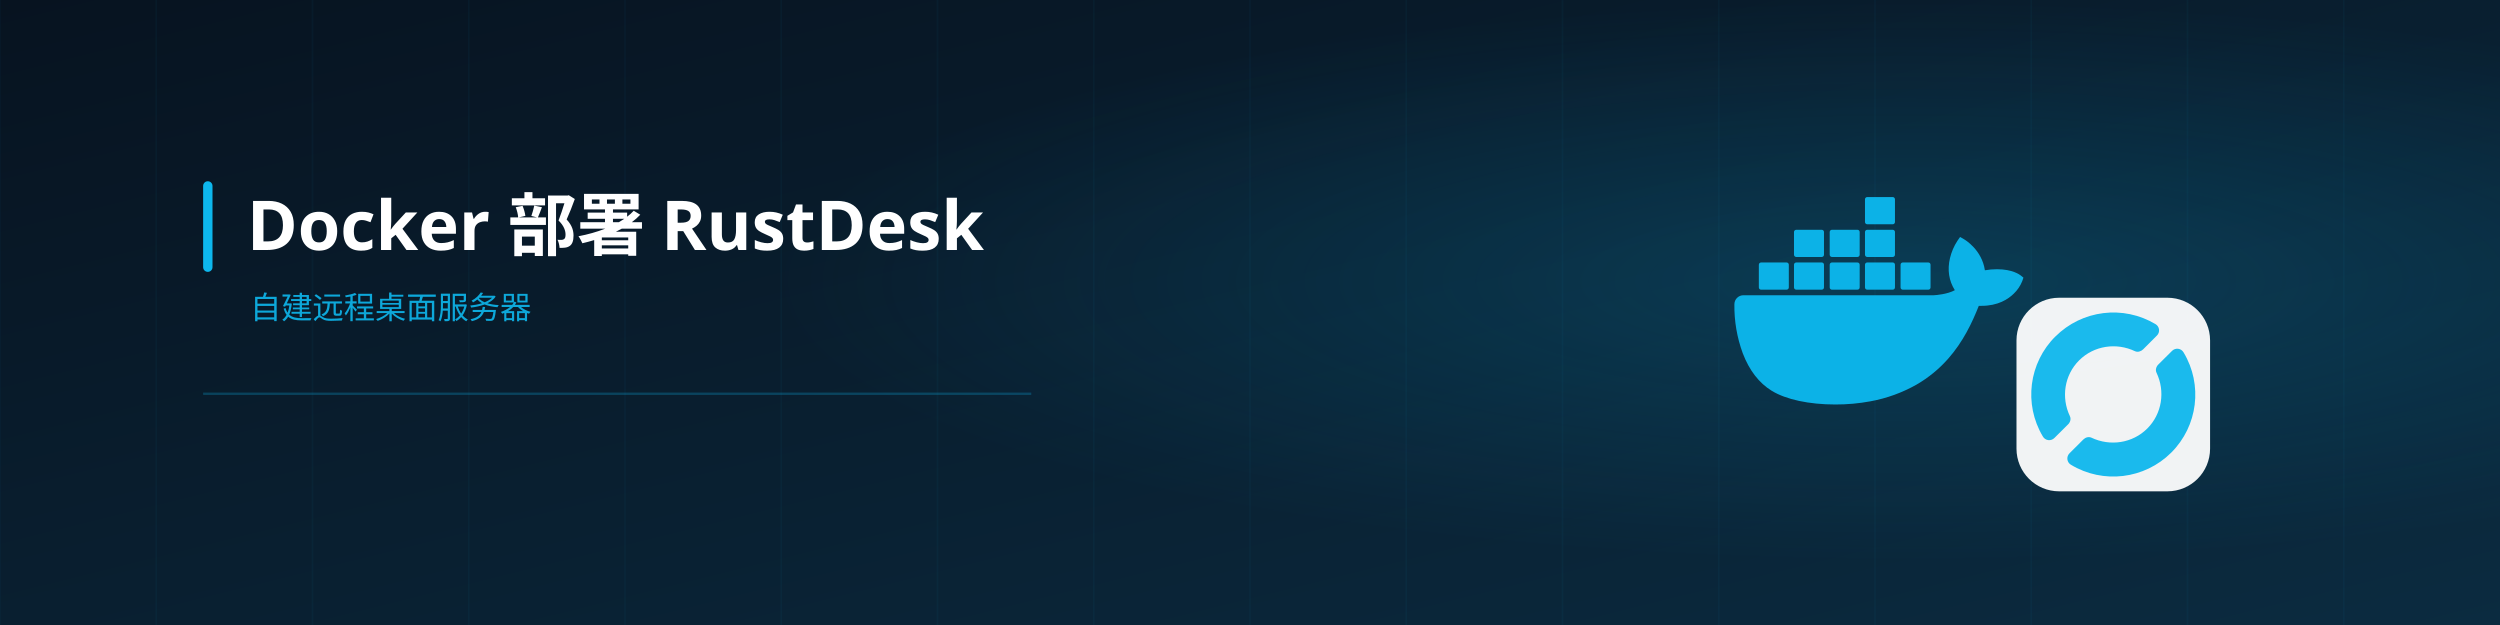
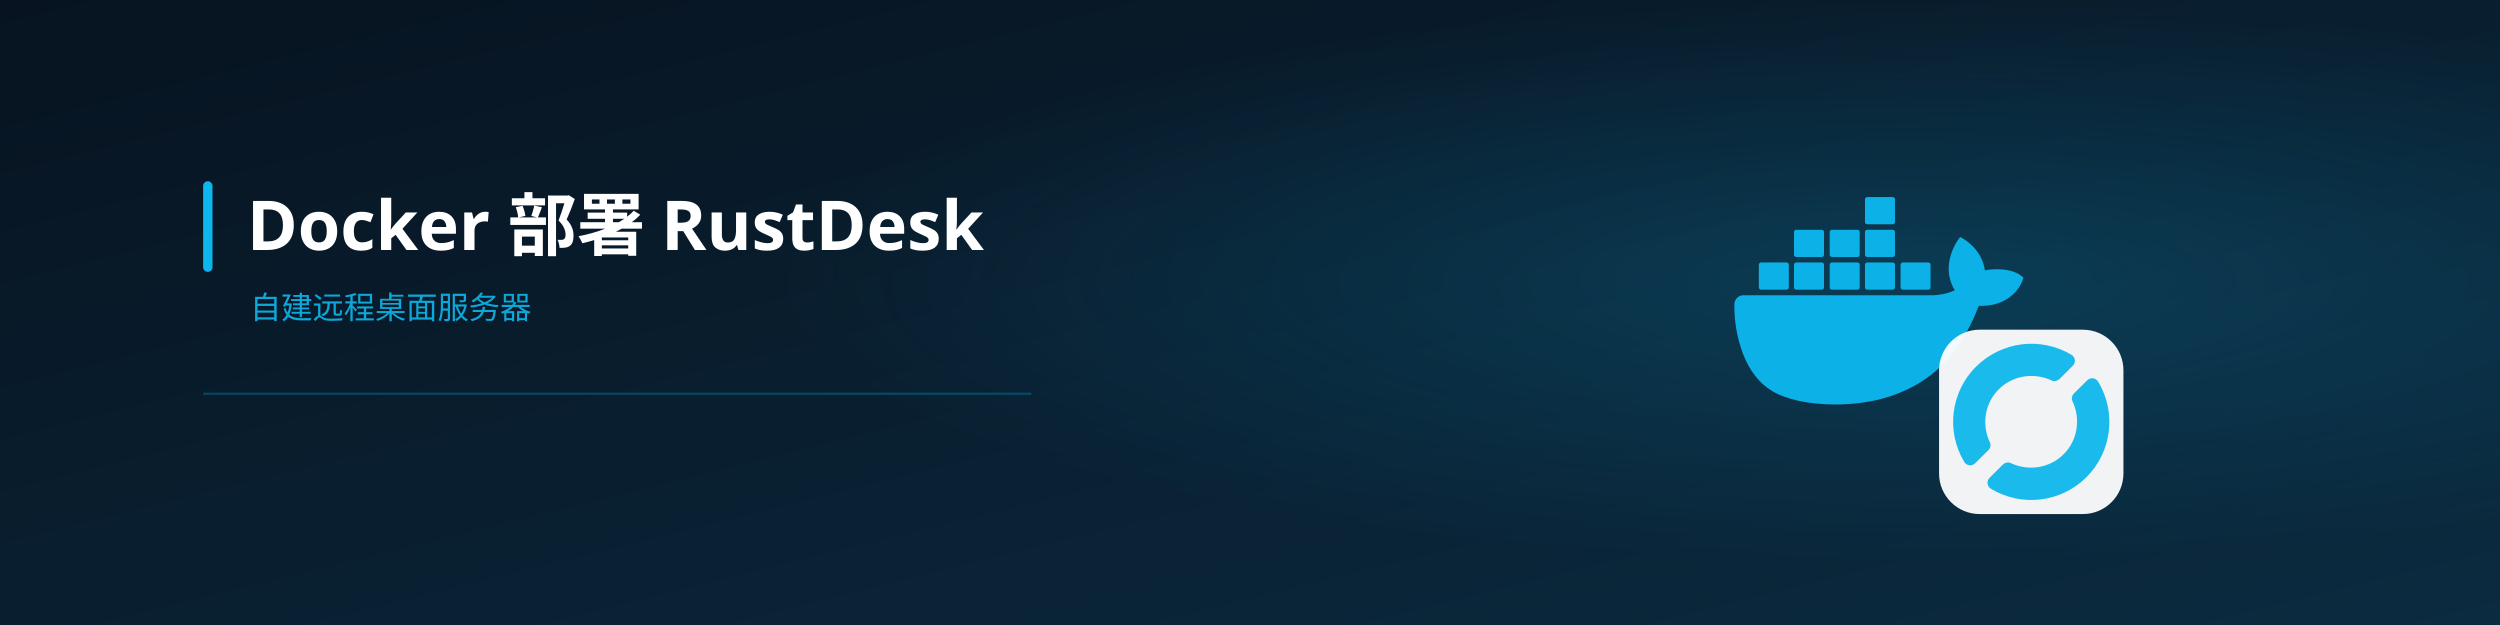
<svg xmlns="http://www.w3.org/2000/svg" width="1600" height="400" viewBox="0 0 1600 400" font-family="Microsoft YaHei, PingFang SC, sans-serif">
  <defs>
    <linearGradient id="bg" x1="0" y1="0" x2="1" y2="1">
      <stop offset="0%" stop-color="#071320" />
      <stop offset="100%" stop-color="#0b2b40" />
    </linearGradient>
    <radialGradient id="glow" cx="76%" cy="45%" r="45%">
      <stop offset="0%" stop-color="#0db7ed" stop-opacity="0.18" />
      <stop offset="100%" stop-color="#0db7ed" stop-opacity="0" />
    </radialGradient>
  </defs>
  <rect width="1600" height="400" fill="url(#bg)" />
  <rect width="1600" height="400" fill="url(#glow)" />
-   <g stroke="#0db7ed" stroke-opacity="0.04" stroke-width="1">
-     <line x1="0" y1="0" x2="0" y2="400" />
-     <line x1="100" y1="0" x2="100" y2="400" />
-     <line x1="200" y1="0" x2="200" y2="400" />
-     <line x1="300" y1="0" x2="300" y2="400" />
-     <line x1="400" y1="0" x2="400" y2="400" />
-     <line x1="500" y1="0" x2="500" y2="400" />
-     <line x1="600" y1="0" x2="600" y2="400" />
-     <line x1="700" y1="0" x2="700" y2="400" />
-     <line x1="800" y1="0" x2="800" y2="400" />
-     <line x1="900" y1="0" x2="900" y2="400" />
-     <line x1="1000" y1="0" x2="1000" y2="400" />
-     <line x1="1100" y1="0" x2="1100" y2="400" />
-     <line x1="1200" y1="0" x2="1200" y2="400" />
-     <line x1="1300" y1="0" x2="1300" y2="400" />
-     <line x1="1400" y1="0" x2="1400" y2="400" />
-     <line x1="1500" y1="0" x2="1500" y2="400" />
+   <g transform="translate(1110.00,100.00) scale(7.70833)" opacity="0.96">
+     <g fill="#0db7ed">
+       <path d="M13.983 11.078h2.119a.186.186 0 00.186-.185V9.006a.186.186 0 00-.186-.186h-2.119a.185.185 0 00-.185.185v1.888c0 .102.083.185.185.185m-2.954-5.43h2.118a.186.186 0 00.186-.186V3.574a.186.186 0 00-.186-.185h-2.118a.185.185 0 00-.185.185v1.888c0 .102.082.185.185.185m0 2.716h2.118a.187.187 0 00.186-.186V6.29a.186.186 0 00-.186-.185h-2.118a.185.185 0 00-.185.185v1.887c0 .102.082.185.185.186m-2.93 0h2.12a.186.186 0 00.184-.186V6.29a.185.185 0 00-.185-.185H8.1a.185.185 0 00-.185.185v1.887c0 .102.083.185.185.186m-2.964 0h2.119a.186.186 0 00.185-.186V6.29a.185.185 0 00-.185-.185H5.136a.186.186 0 00-.186.185v1.887c0 .102.084.185.186.186m5.893 2.715h2.118a.186.186 0 00.186-.185V9.006a.186.186 0 00-.186-.186h-2.118a.185.185 0 00-.185.185v1.888c0 .102.082.185.185.185m-2.93 0h2.12a.185.185 0 00.184-.185V9.006a.185.185 0 00-.184-.186h-2.12a.185.185 0 00-.184.185v1.888c0 .102.083.185.185.185m-2.964 0h2.119a.185.185 0 00.185-.185V9.006a.185.185 0 00-.184-.186h-2.12a.186.186 0 00-.186.186v1.887c0 .102.084.185.186.185m-2.92 0h2.12a.185.185 0 00.184-.185V9.006a.185.185 0 00-.184-.186h-2.12a.185.185 0 00-.184.185v1.888c0 .102.082.185.185.185M23.763 9.89c-.065-.051-.672-.51-1.954-.51-.338.001-.676.03-1.01.087-.248-1.7-1.653-2.53-1.716-2.566l-.344-.199-.226.327c-.284.438-.49.922-.612 1.43-.23.97-.09 1.882.403 2.661-.595.332-1.55.413-1.744.42H.751a.751.751 0 00-.75.748 11.376 11.376 0 00.692 4.062c.545 1.428 1.355 2.48 2.41 3.124 1.18.723 3.1 1.137 5.275 1.137.983.003 1.963-.086 2.93-.266a12.248 12.248 0 003.823-1.389c.98-.567 1.86-1.288 2.61-2.136 1.252-1.418 1.998-2.997 2.553-4.4h.221c1.372 0 2.215-.549 2.68-1.009.309-.293.55-.65.707-1.046l.098-.288Z" />
+     </g>
  </g>
-   <g transform="translate(1110.00,100.00) scale(7.7083)" opacity="0.96">
-     <path fill="#0db7ed" d="M13.983 11.078h2.119a.186.186 0 00.186-.185V9.006a.186.186 0 00-.186-.186h-2.119a.185.185 0 00-.185.185v1.888c0 .102.083.185.185.185m-2.954-5.43h2.118a.186.186 0 00.186-.186V3.574a.186.186 0 00-.186-.185h-2.118a.185.185 0 00-.185.185v1.888c0 .102.082.185.185.185m0 2.716h2.118a.187.187 0 00.186-.186V6.29a.186.186 0 00-.186-.185h-2.118a.185.185 0 00-.185.185v1.887c0 .102.082.185.185.186m-2.93 0h2.12a.186.186 0 00.184-.186V6.29a.185.185 0 00-.185-.185H8.1a.185.185 0 00-.185.185v1.887c0 .102.083.185.185.186m-2.964 0h2.119a.186.186 0 00.185-.186V6.29a.185.185 0 00-.185-.185H5.136a.186.186 0 00-.186.185v1.887c0 .102.084.185.186.186m5.893 2.715h2.118a.186.186 0 00.186-.185V9.006a.186.186 0 00-.186-.186h-2.118a.185.185 0 00-.185.185v1.888c0 .102.082.185.185.185m-2.93 0h2.12a.185.185 0 00.184-.185V9.006a.185.185 0 00-.184-.186h-2.12a.185.185 0 00-.184.185v1.888c0 .102.083.185.185.185m-2.964 0h2.119a.185.185 0 00.185-.185V9.006a.185.185 0 00-.184-.186h-2.12a.186.186 0 00-.186.186v1.887c0 .102.084.185.186.185m-2.92 0h2.12a.185.185 0 00.184-.185V9.006a.185.185 0 00-.184-.186h-2.12a.185.185 0 00-.184.185v1.888c0 .102.082.185.185.185M23.763 9.89c-.065-.051-.672-.51-1.954-.51-.338.001-.676.03-1.01.087-.248-1.7-1.653-2.53-1.716-2.566l-.344-.199-.226.327c-.284.438-.49.922-.612 1.43-.23.97-.09 1.882.403 2.661-.595.332-1.55.413-1.744.42H.751a.751.751 0 00-.75.748 11.376 11.376 0 00.692 4.062c.545 1.428 1.355 2.48 2.41 3.124 1.18.723 3.1 1.137 5.275 1.137.983.003 1.963-.086 2.93-.266a12.248 12.248 0 003.823-1.389c.98-.567 1.86-1.288 2.61-2.136 1.252-1.418 1.998-2.997 2.553-4.4h.221c1.372 0 2.215-.549 2.68-1.009.309-.293.55-.65.707-1.046l.098-.288Z" />
-   </g>
-   <rect x="1290.55" y="190.55" width="123.90" height="123.90" rx="27.30" fill="#ffffff" fill-opacity="0.94" />
-   <g transform="translate(1300.00,200.00) scale(4.375)" opacity="0.94">
-     <path fill="#0db7ed" d="m20.608 5.601-1.971 1.959c-.347.311-.515.811-.32 1.234 1.313 2.747.814 6.022-1.34 8.175-2.155 2.152-5.434 2.649-8.184 1.337-.405-.182-.881-.028-1.193.288l-2.003 2a1.065 1.065 0 0 0 .192 1.671 12.005 12.005 0 0 0 14.686-1.765A11.973 11.973 0 0 0 22.281 5.836a1.065 1.065 0 0 0-1.673-.234zM3.561 3.474A11.972 11.972 0 0 0 1.697 18.137a1.065 1.065 0 0 0 1.673.234L5.33 16.424c.355-.31.528-.816.331-1.244-1.314-2.747-.816-6.022 1.339-8.175C9.155 4.852 12.435 4.354 15.185 5.666c.401.179.87.03 1.182-.277l2.014-2.012a1.063 1.063 0 0 0-.192-1.671A12.008 12.008 0 0 0 3.519 3.527z" />
+   <rect x="1241.00" y="211.00" width="118.00" height="118.00" rx="26.00" fill="#ffffff" fill-opacity="0.94" />
+   <g transform="translate(1250.00,220.00) scale(4.16667)" opacity="0.94">
+     <g fill="#0db7ed">
+       <path d="m20.608 5.601-1.971 1.959c-.347.311-.515.811-.32 1.234 1.313 2.747.814 6.022-1.34 8.175-2.155 2.152-5.434 2.649-8.184 1.337-.405-.182-.881-.028-1.193.288l-2.003 2a1.065 1.065 0 0 0 .192 1.671 12.005 12.005 0 0 0 14.686-1.765A11.973 11.973 0 0 0 22.281 5.836a1.065 1.065 0 0 0-1.673-.234zM3.561 3.474A11.972 11.972 0 0 0 1.697 18.137a1.065 1.065 0 0 0 1.673.234L5.33 16.424c.355-.31.528-.816.331-1.244-1.314-2.747-.816-6.022 1.339-8.175C9.155 4.852 12.435 4.354 15.185 5.666c.401.179.87.03 1.182-.277l2.014-2.012a1.063 1.063 0 0 0-.192-1.671A12.008 12.008 0 0 0 3.519 3.527z" />
+     </g>
  </g>
  <rect x="130" y="116" width="6" height="58" fill="#0db7ed" rx="3" />
  <text x="158" y="160" font-size="44" font-weight="bold" fill="#ffffff">Docker 部署 RustDesk</text>
  <text x="160" y="204" font-size="20" fill="#0db7ed" opacity="0.9">自建远程桌面服务器</text>
  <line x1="130" y1="252" x2="660" y2="252" stroke="#0db7ed" stroke-opacity="0.25" stroke-width="1.5" />
</svg>
